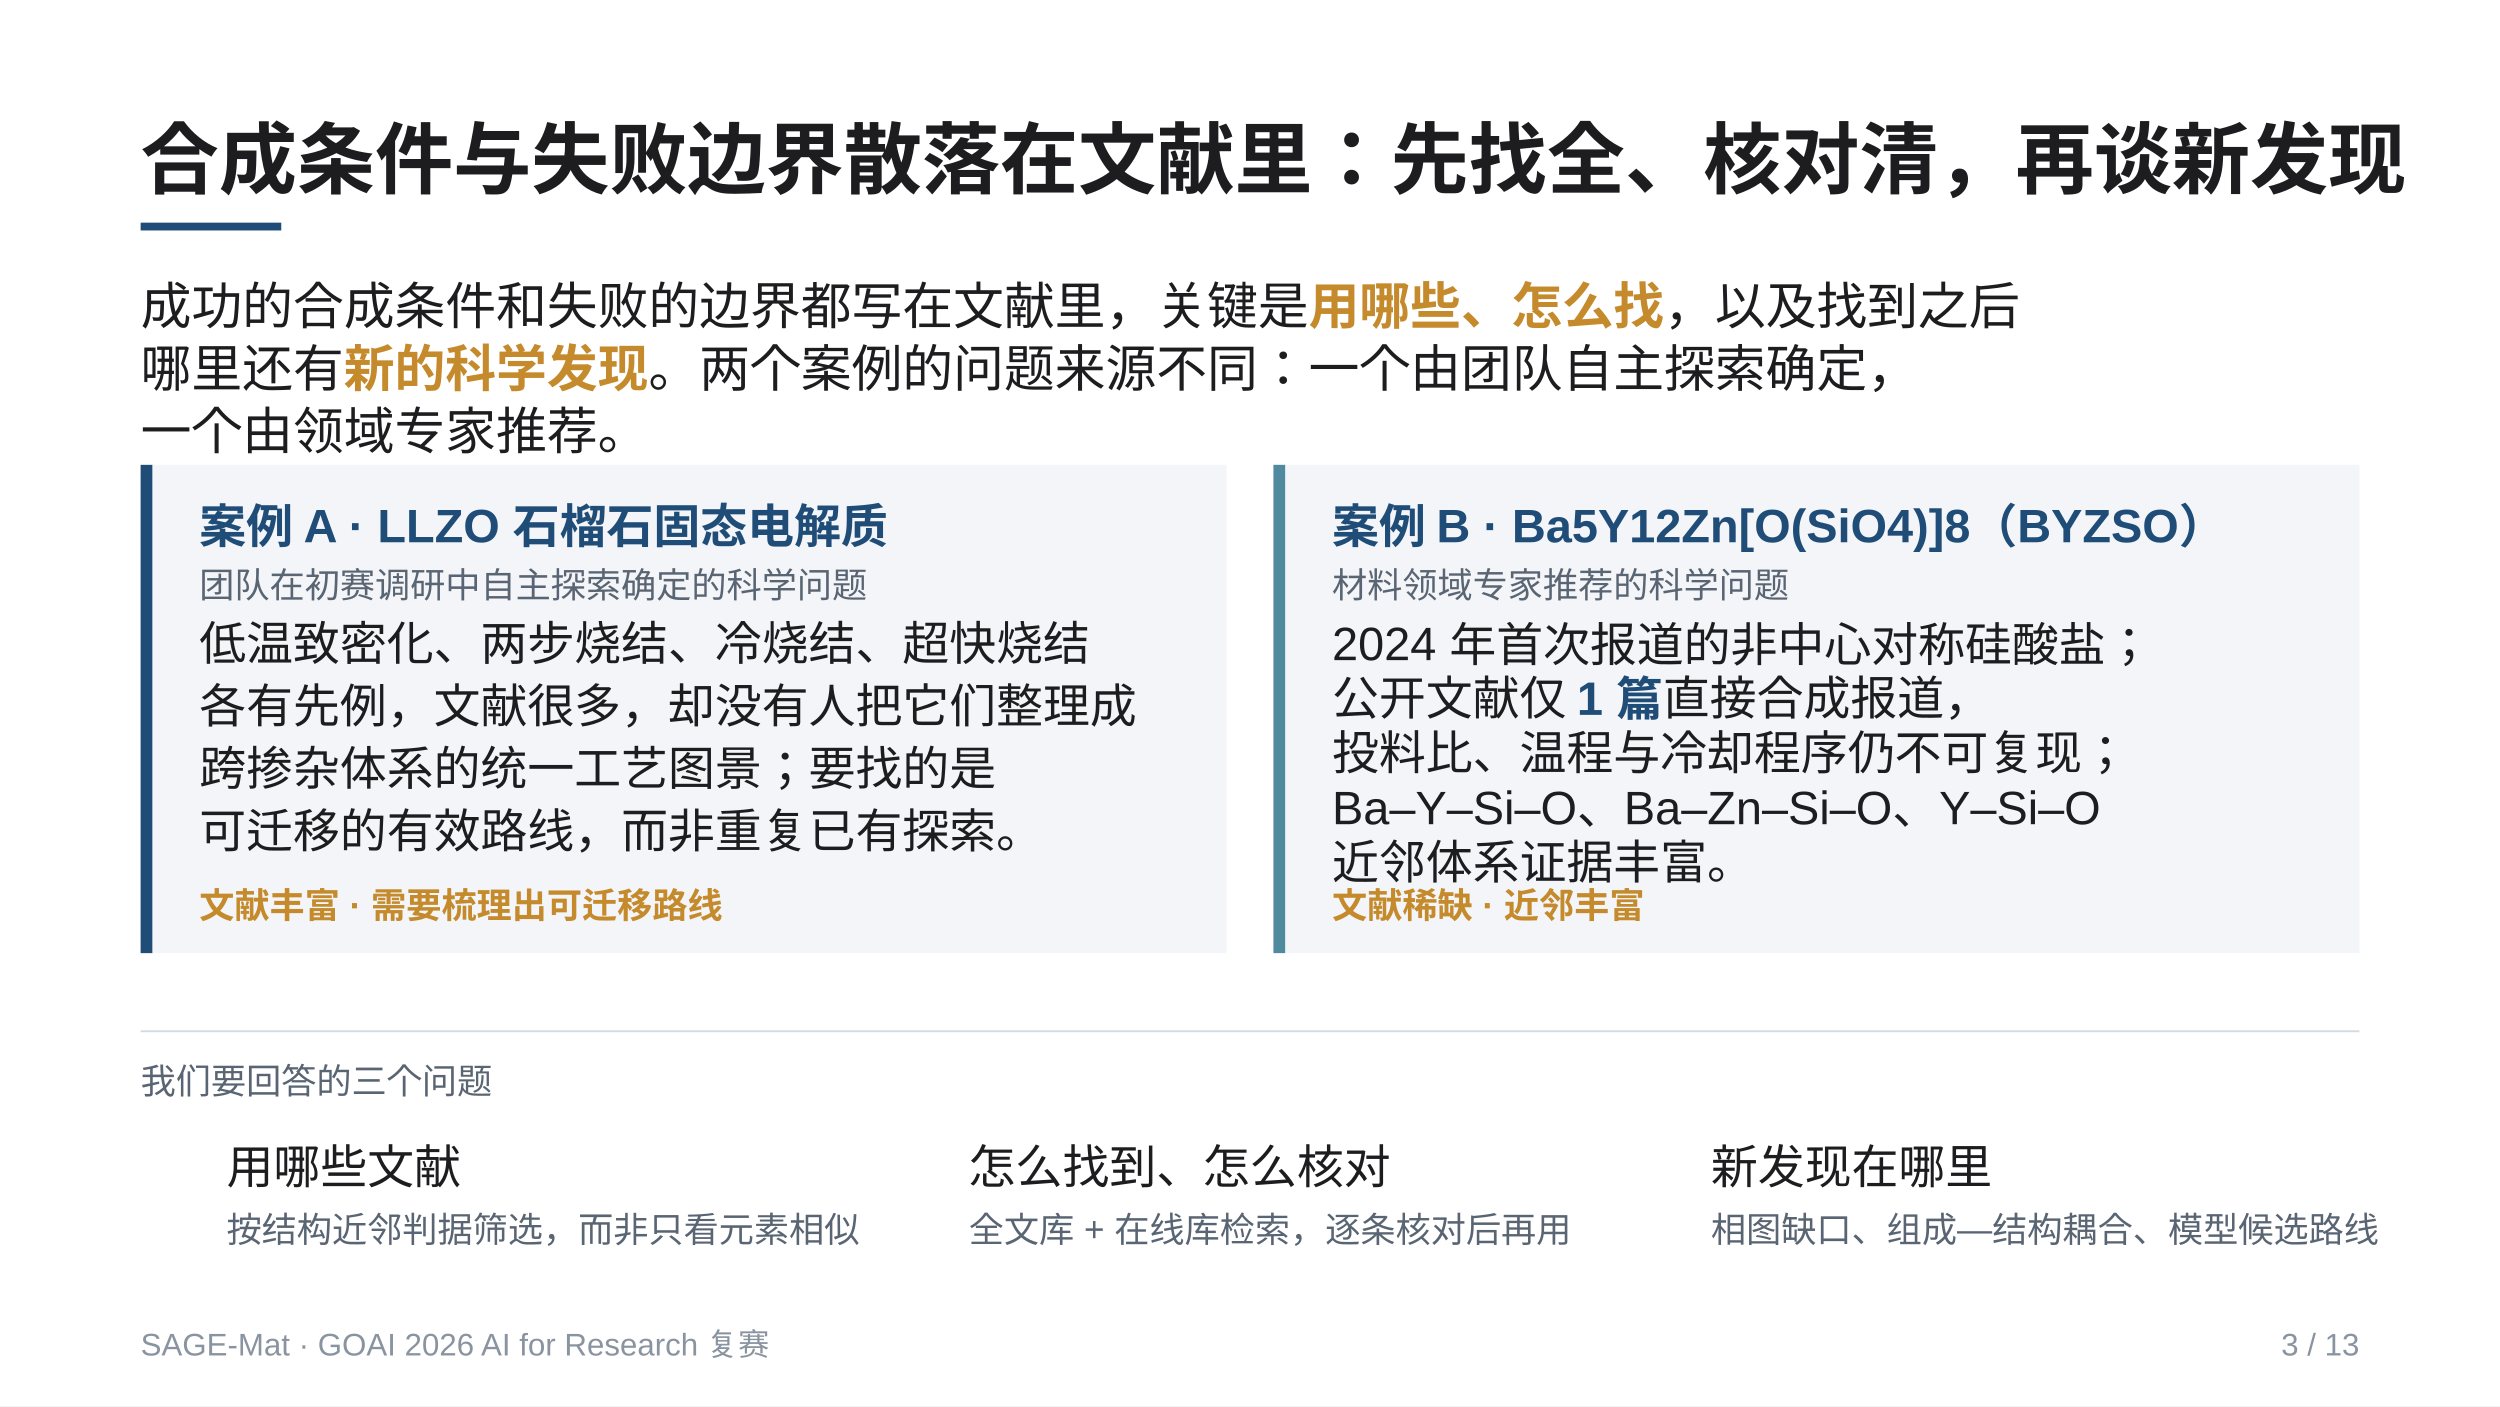
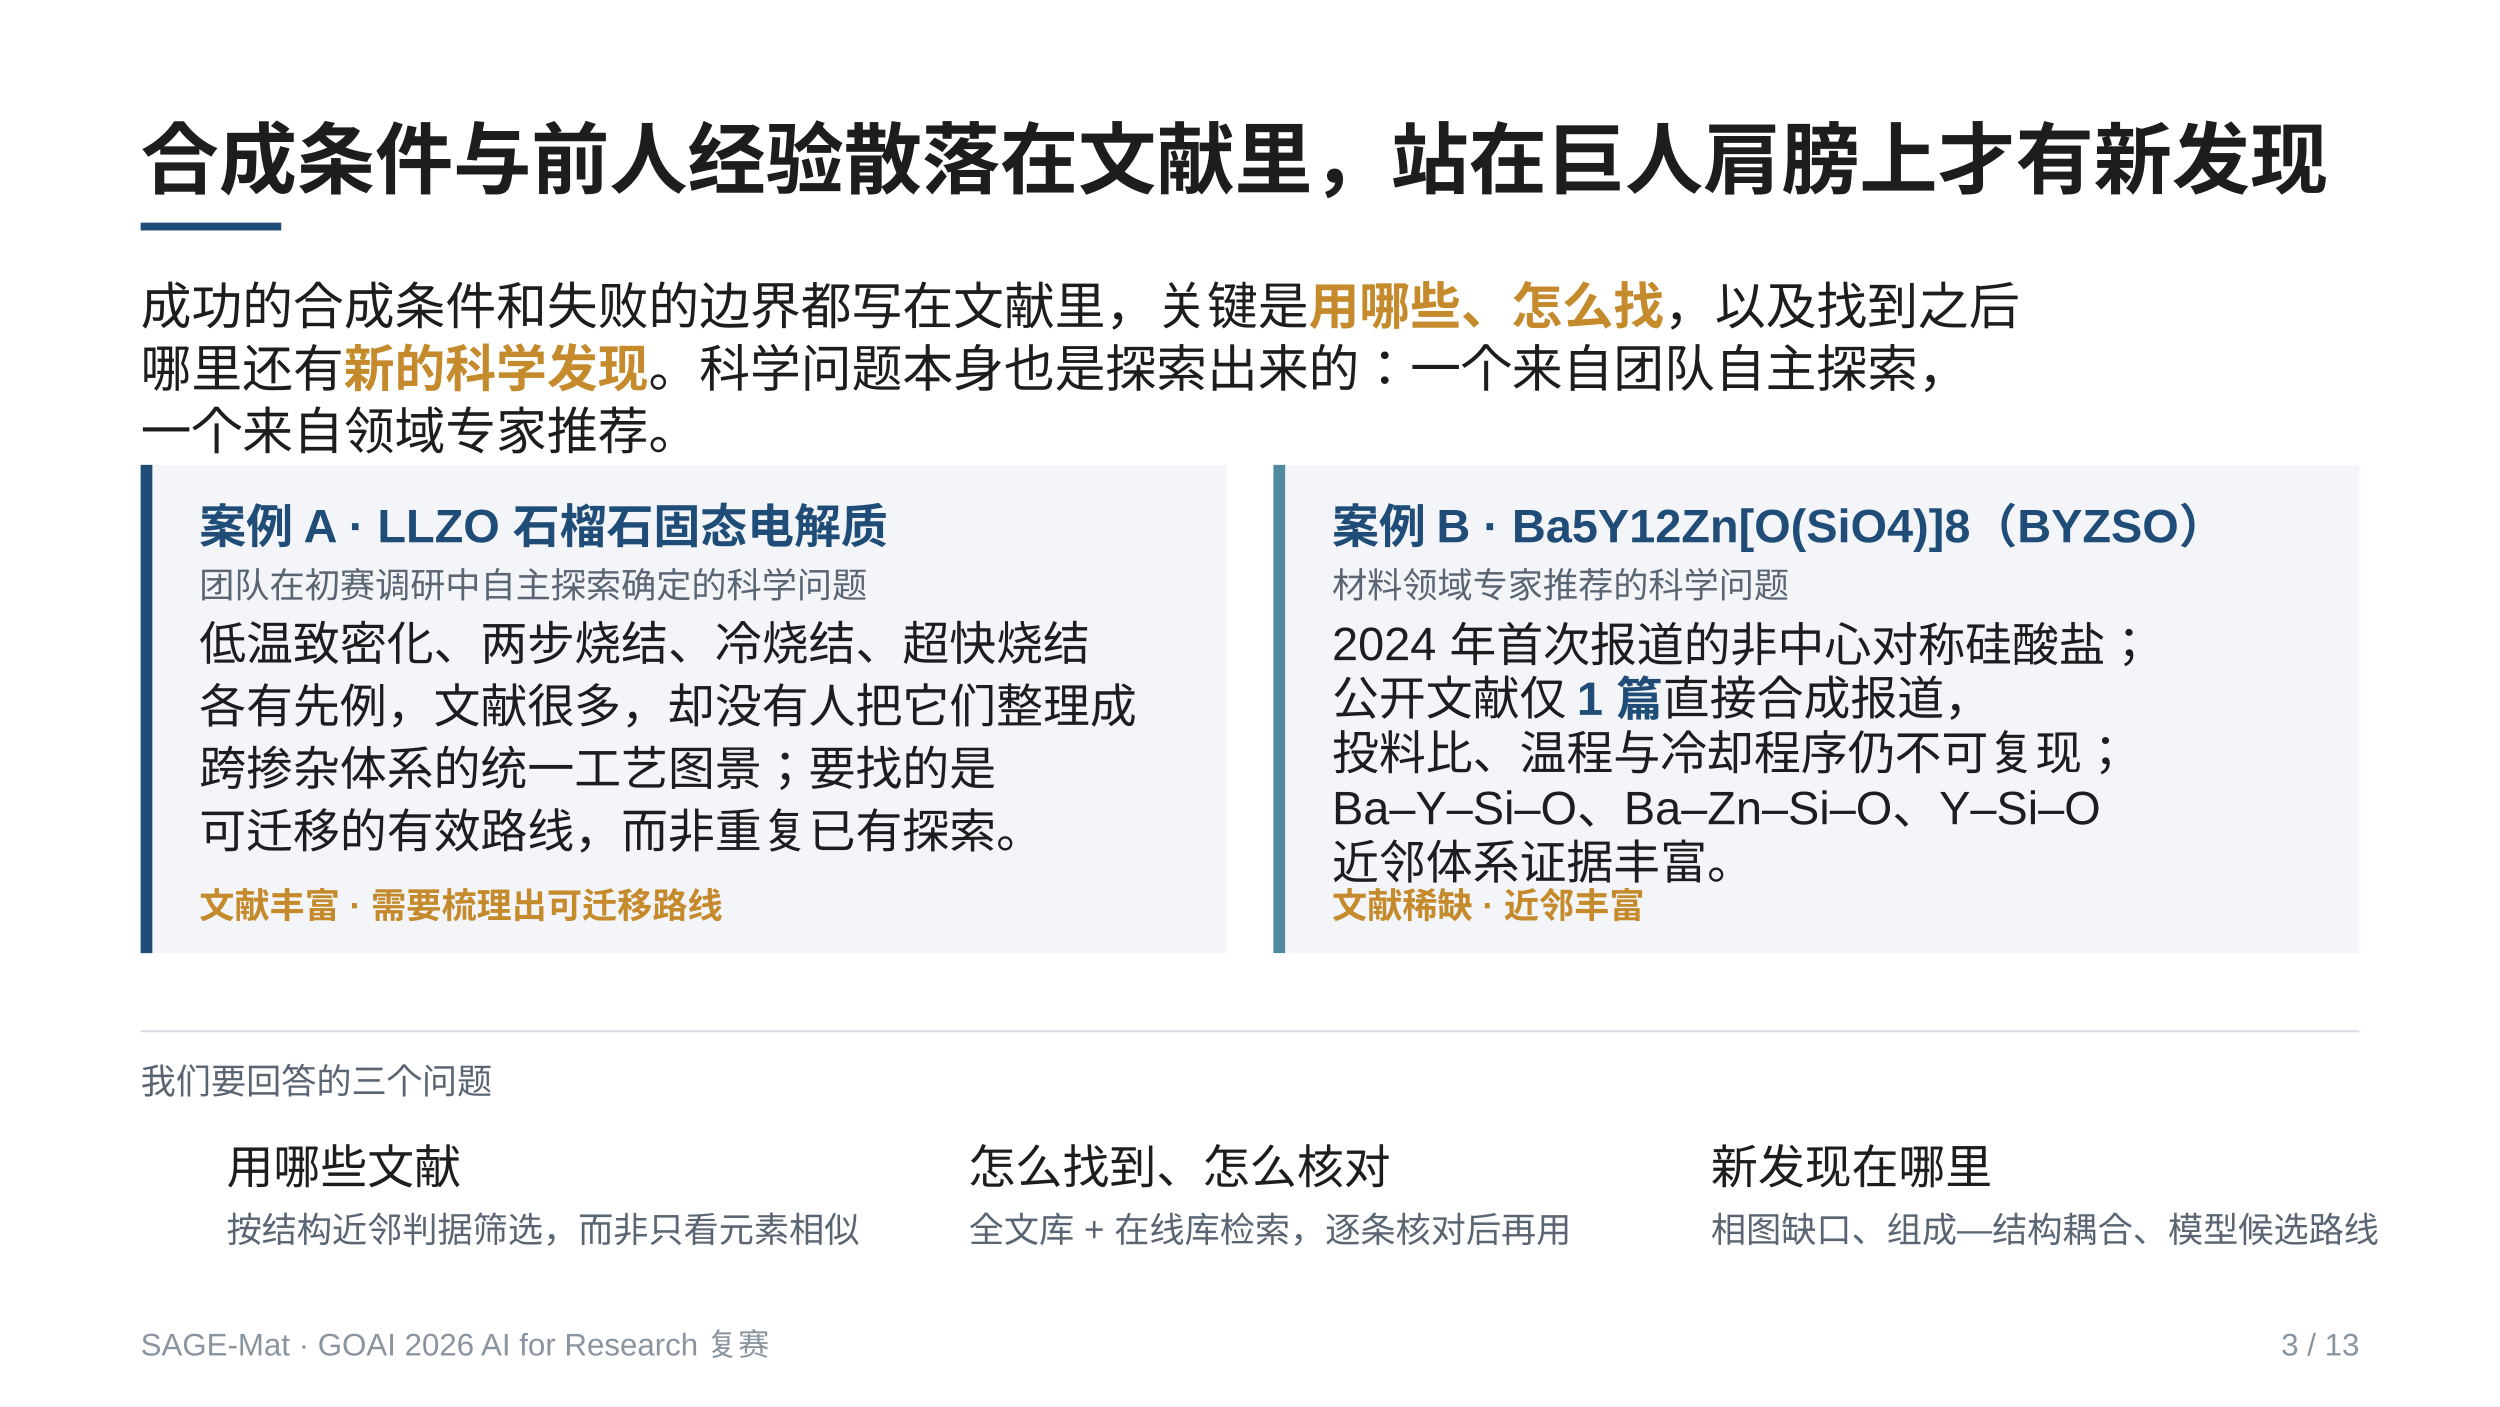
<svg xmlns="http://www.w3.org/2000/svg" viewBox="0 0 1280 720" width="1280" height="720" font-family="&quot;Microsoft YaHei&quot;, &quot;PingFang SC&quot;, Arial, sans-serif">
  <g id="p03-bg">
    <rect x="0" y="0" width="1280" height="720" fill="#FFFFFF" />
  </g>
  <g id="p03-header">
-     <text x="72" y="96" font-size="40" font-weight="700" fill="#1D1D1F">合成条件与失败边界散落在文献里：先找全、核对清，再谈新发现</text>
+     <text x="72" y="96" font-size="40" font-weight="700" fill="#1D1D1F">合成条件与前人经验散落在文献里，站在巨人肩膀上才有新发现</text>
    <rect x="72" y="114" width="72" height="4" fill="#1F4D78" />
  </g>
  <g id="p03-lead">
    <text x="72" y="166" font-size="26" fill="#1D1D1F">
      <tspan x="72" dy="0">成功的合成条件和失败的边界都写在文献里，关键是<tspan fill="#C48A2B" font-weight="700">用哪些、怎么找</tspan>，以及找到之后</tspan>
-       <tspan x="72" dy="32">哪里还有<tspan fill="#C48A2B" font-weight="700">新的科学发现</tspan>。两个案例的问题来源不同：一个由团队自主探索确定，</tspan>
-       <tspan x="72" dy="32">一个由领域专家推荐。</tspan>
+       <tspan x="72" dy="32">哪里还有<tspan fill="#C48A2B" font-weight="700">新的科学发现</tspan>。科学问题本身也是探索出来的：一个来自团队自主探索，</tspan>
+       <tspan x="72" dy="32">一个来自领域专家推荐。</tspan>
    </text>
  </g>
  <g id="p03-case-a">
    <rect x="72" y="238" width="556" height="250" fill="#F3F5F8" />
    <rect x="72" y="238" width="6" height="250" fill="#1F4D78" />
    <text x="102" y="278" font-size="24" font-weight="700" fill="#1F4D78">案例 A · LLZO 石榴石固态电解质</text>
    <text x="102" y="306" font-size="18" fill="#5A6573">团队在初赛调研中自主探索确定的科学问题</text>
    <text x="102" y="322" font-size="24" fill="#1D1D1F">
      <tspan x="102" dy="16">低温致密化、两步烧结、冷烧结、超快烧结</tspan>
      <tspan x="102" dy="32">各有先例，文献很多，却没有人把它们整理成</tspan>
      <tspan x="102" dy="32">跨掺杂体系的统一工艺图景；要找的是</tspan>
      <tspan x="102" dy="32">可迁移的有效路线，而非重复已有探索。</tspan>
    </text>
    <text x="102" y="470" font-size="18" font-weight="700" fill="#C48A2B">文献丰富 · 需要梳理出可迁移路线</text>
  </g>
  <g id="p03-case-b">
    <rect x="652" y="238" width="556" height="250" fill="#F3F5F8" />
    <rect x="652" y="238" width="6" height="250" fill="#4F8A9E" />
    <text x="682" y="278" font-size="24" font-weight="700" fill="#1F4D78">案例 B · Ba5Y12Zn[O(SiO4)]8（BYZSO）</text>
    <text x="682" y="306" font-size="18" fill="#5A6573">材料领域专家推荐的科学问题</text>
    <text x="682" y="322" font-size="24" fill="#1D1D1F">
      <tspan x="682" dy="16">2024 年首次报道的非中心对称硅酸盐；</tspan>
      <tspan x="682" dy="28">公开文献仅 <tspan fill="#1F4D78" font-weight="700">1 篇</tspan>直接合成报道，</tspan>
      <tspan x="682" dy="28">投料比、温程与冷却程序仍不可复现；</tspan>
      <tspan x="682" dy="28">Ba–Y–Si–O、Ba–Zn–Si–O、Y–Si–O</tspan>
      <tspan x="682" dy="28">近邻体系证据丰富。</tspan>
    </text>
    <text x="682" y="470" font-size="18" font-weight="700" fill="#C48A2B">文献稀缺 · 近邻丰富</text>
  </g>
  <g id="p03-difficulties">
    <line x1="72" y1="528" x2="1208" y2="528" stroke="#D5DBE3" stroke-width="1" />
    <text x="72" y="560" font-size="18" fill="#5A6573">我们要回答的三个问题</text>
    <use data-icon="tabler-outline/search" x="72" y="582" width="32" height="32" fill="#1F4D78" stroke-width="2" />
    <text x="116" y="606" font-size="24" fill="#1D1D1F">用哪些文献</text>
    <text x="116" y="636" font-size="18" fill="#5A6573">按结构近邻判据筛选，而非只看元素相似</text>
    <use data-icon="tabler-outline/database" x="452" y="582" width="32" height="32" fill="#1F4D78" stroke-width="2" />
    <text x="496" y="606" font-size="24" fill="#1D1D1F">怎么找到、怎么核对</text>
    <text x="496" y="636" font-size="18" fill="#5A6573">全文库 + 在线库检索，逐条核对后再用</text>
    <use data-icon="tabler-outline/flask" x="832" y="582" width="32" height="32" fill="#1F4D78" stroke-width="2" />
    <text x="876" y="606" font-size="24" fill="#1D1D1F">新发现在哪里</text>
    <text x="876" y="636" font-size="18" fill="#5A6573">相图缺口、组成—结构耦合、模型候选路线</text>
  </g>
  <g id="p03-footer">
    <text x="72" y="694" font-size="16" fill="#8A94A0">SAGE-Mat · GOAI 2026 AI for Research 复赛</text>
    <text x="1208" y="694" font-size="16" fill="#8A94A0" text-anchor="end">3 / 13</text>
  </g>
</svg>
